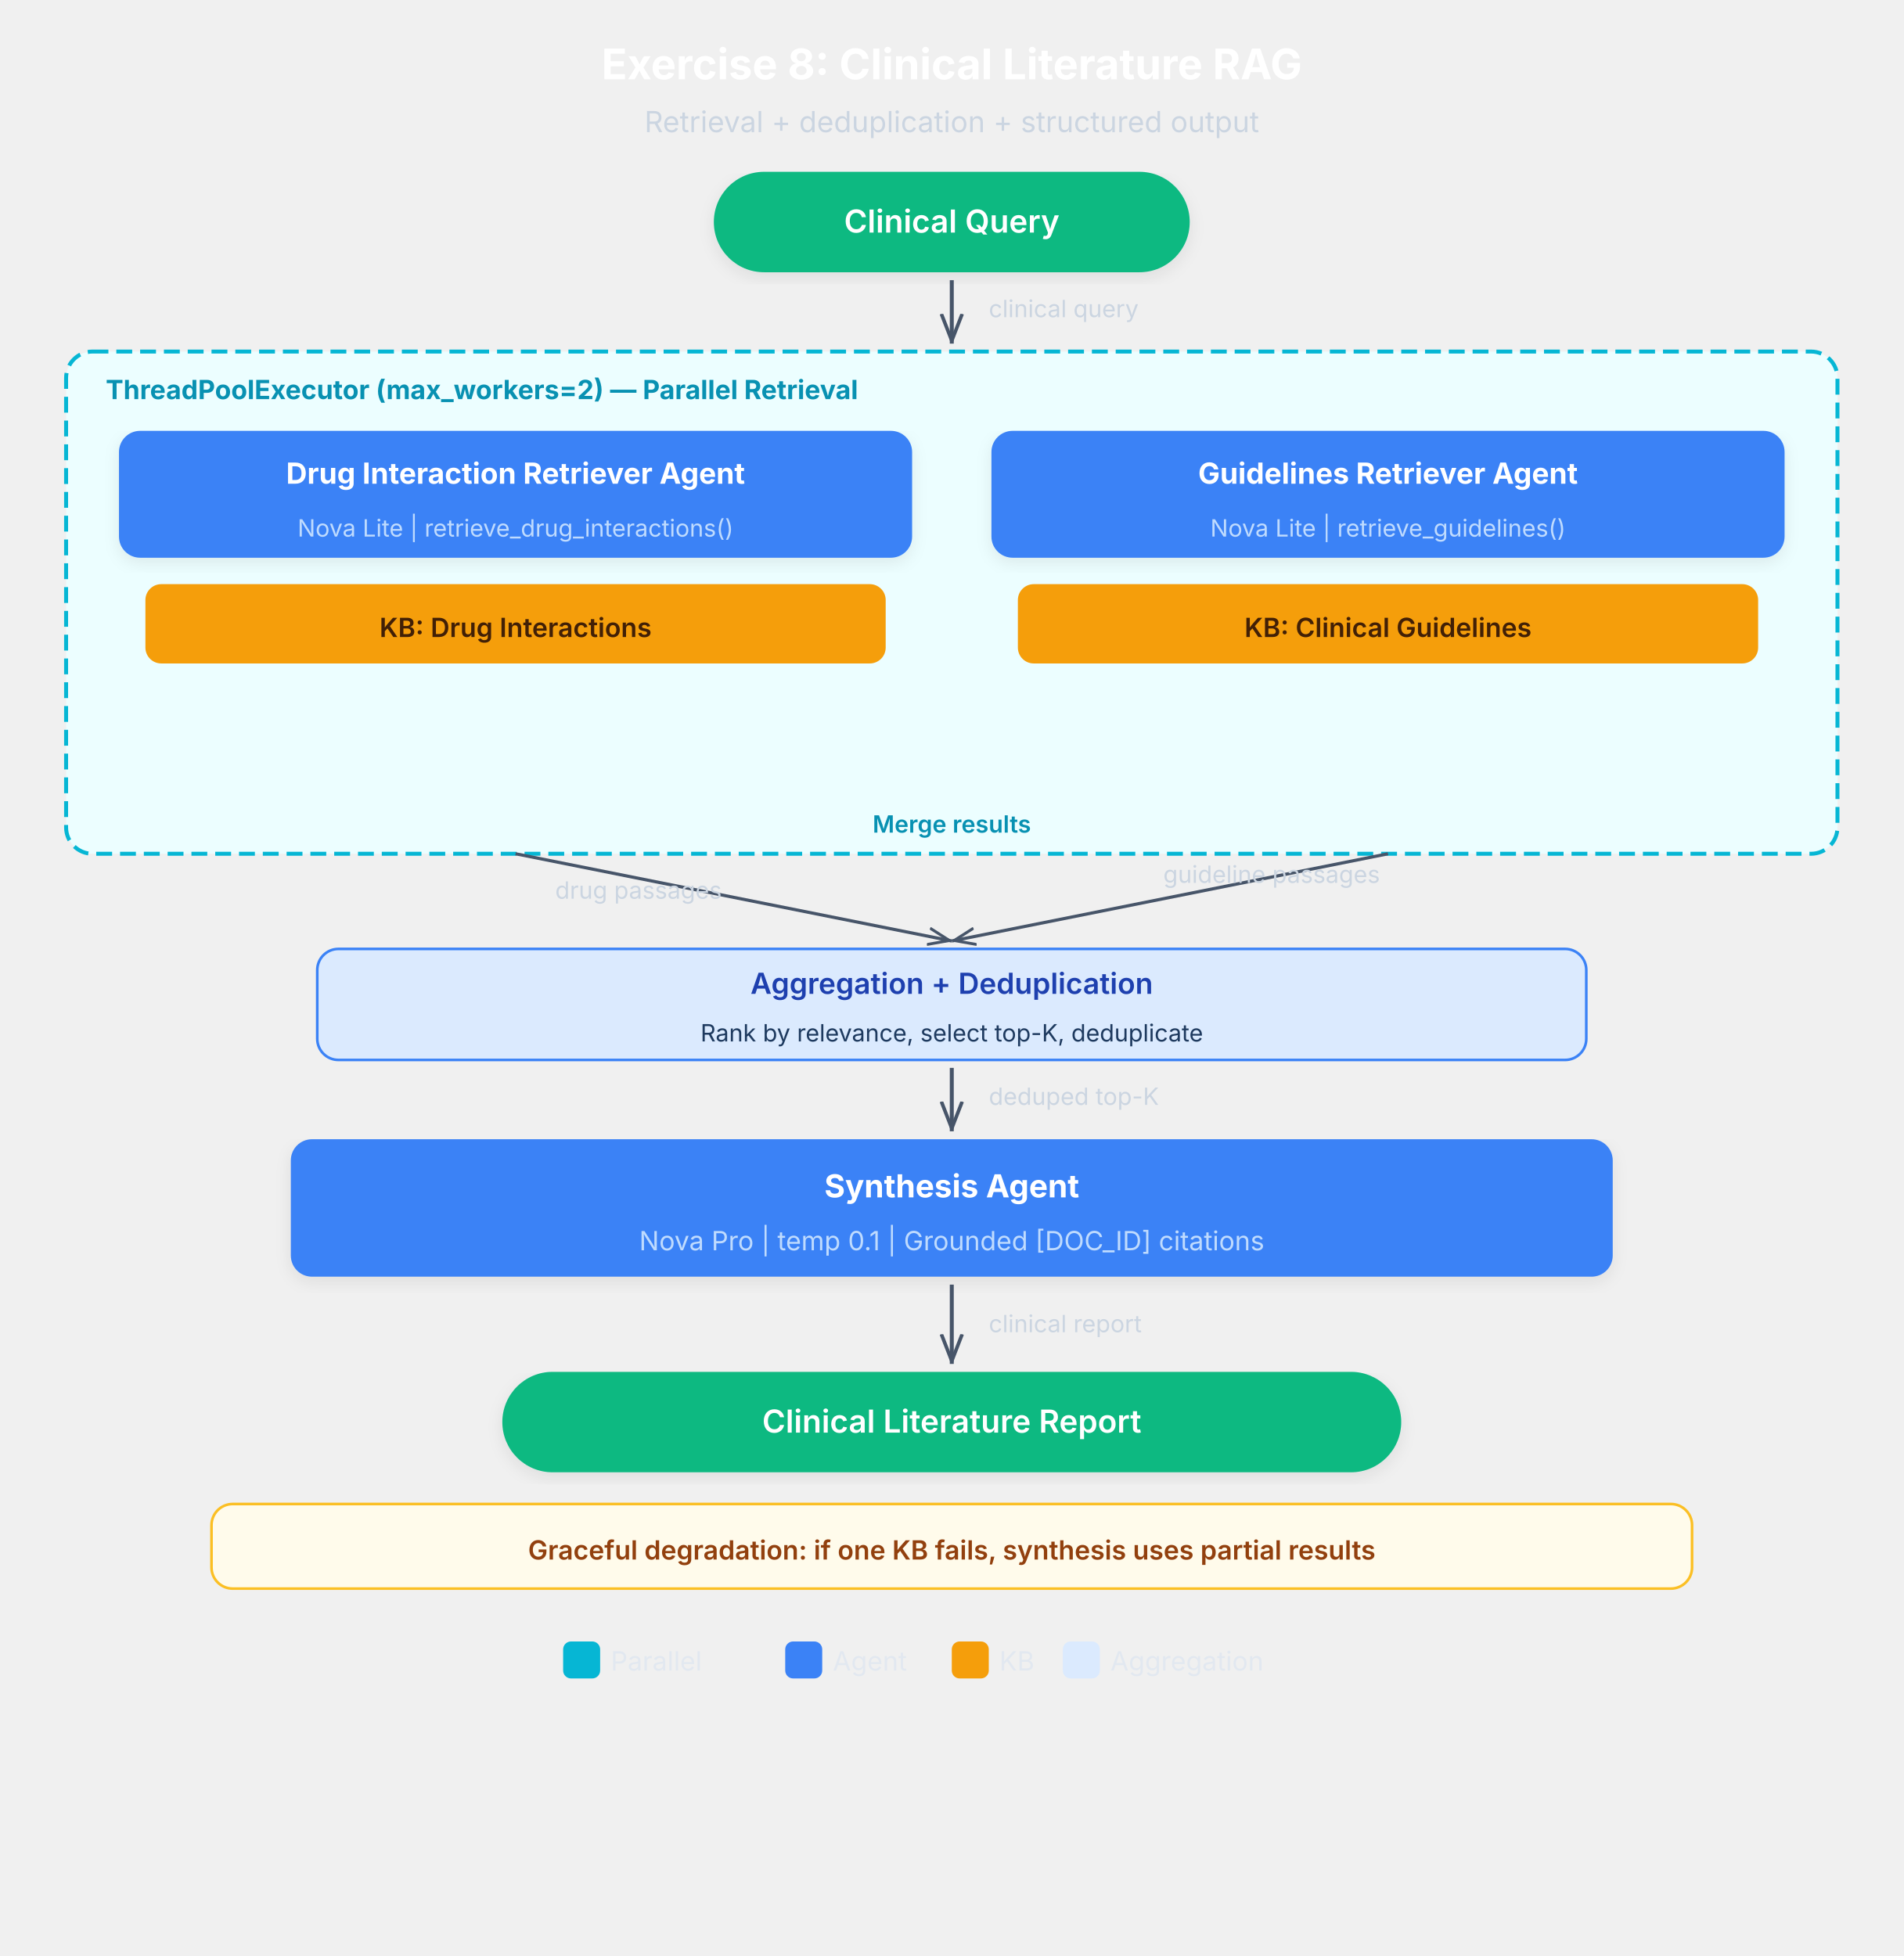
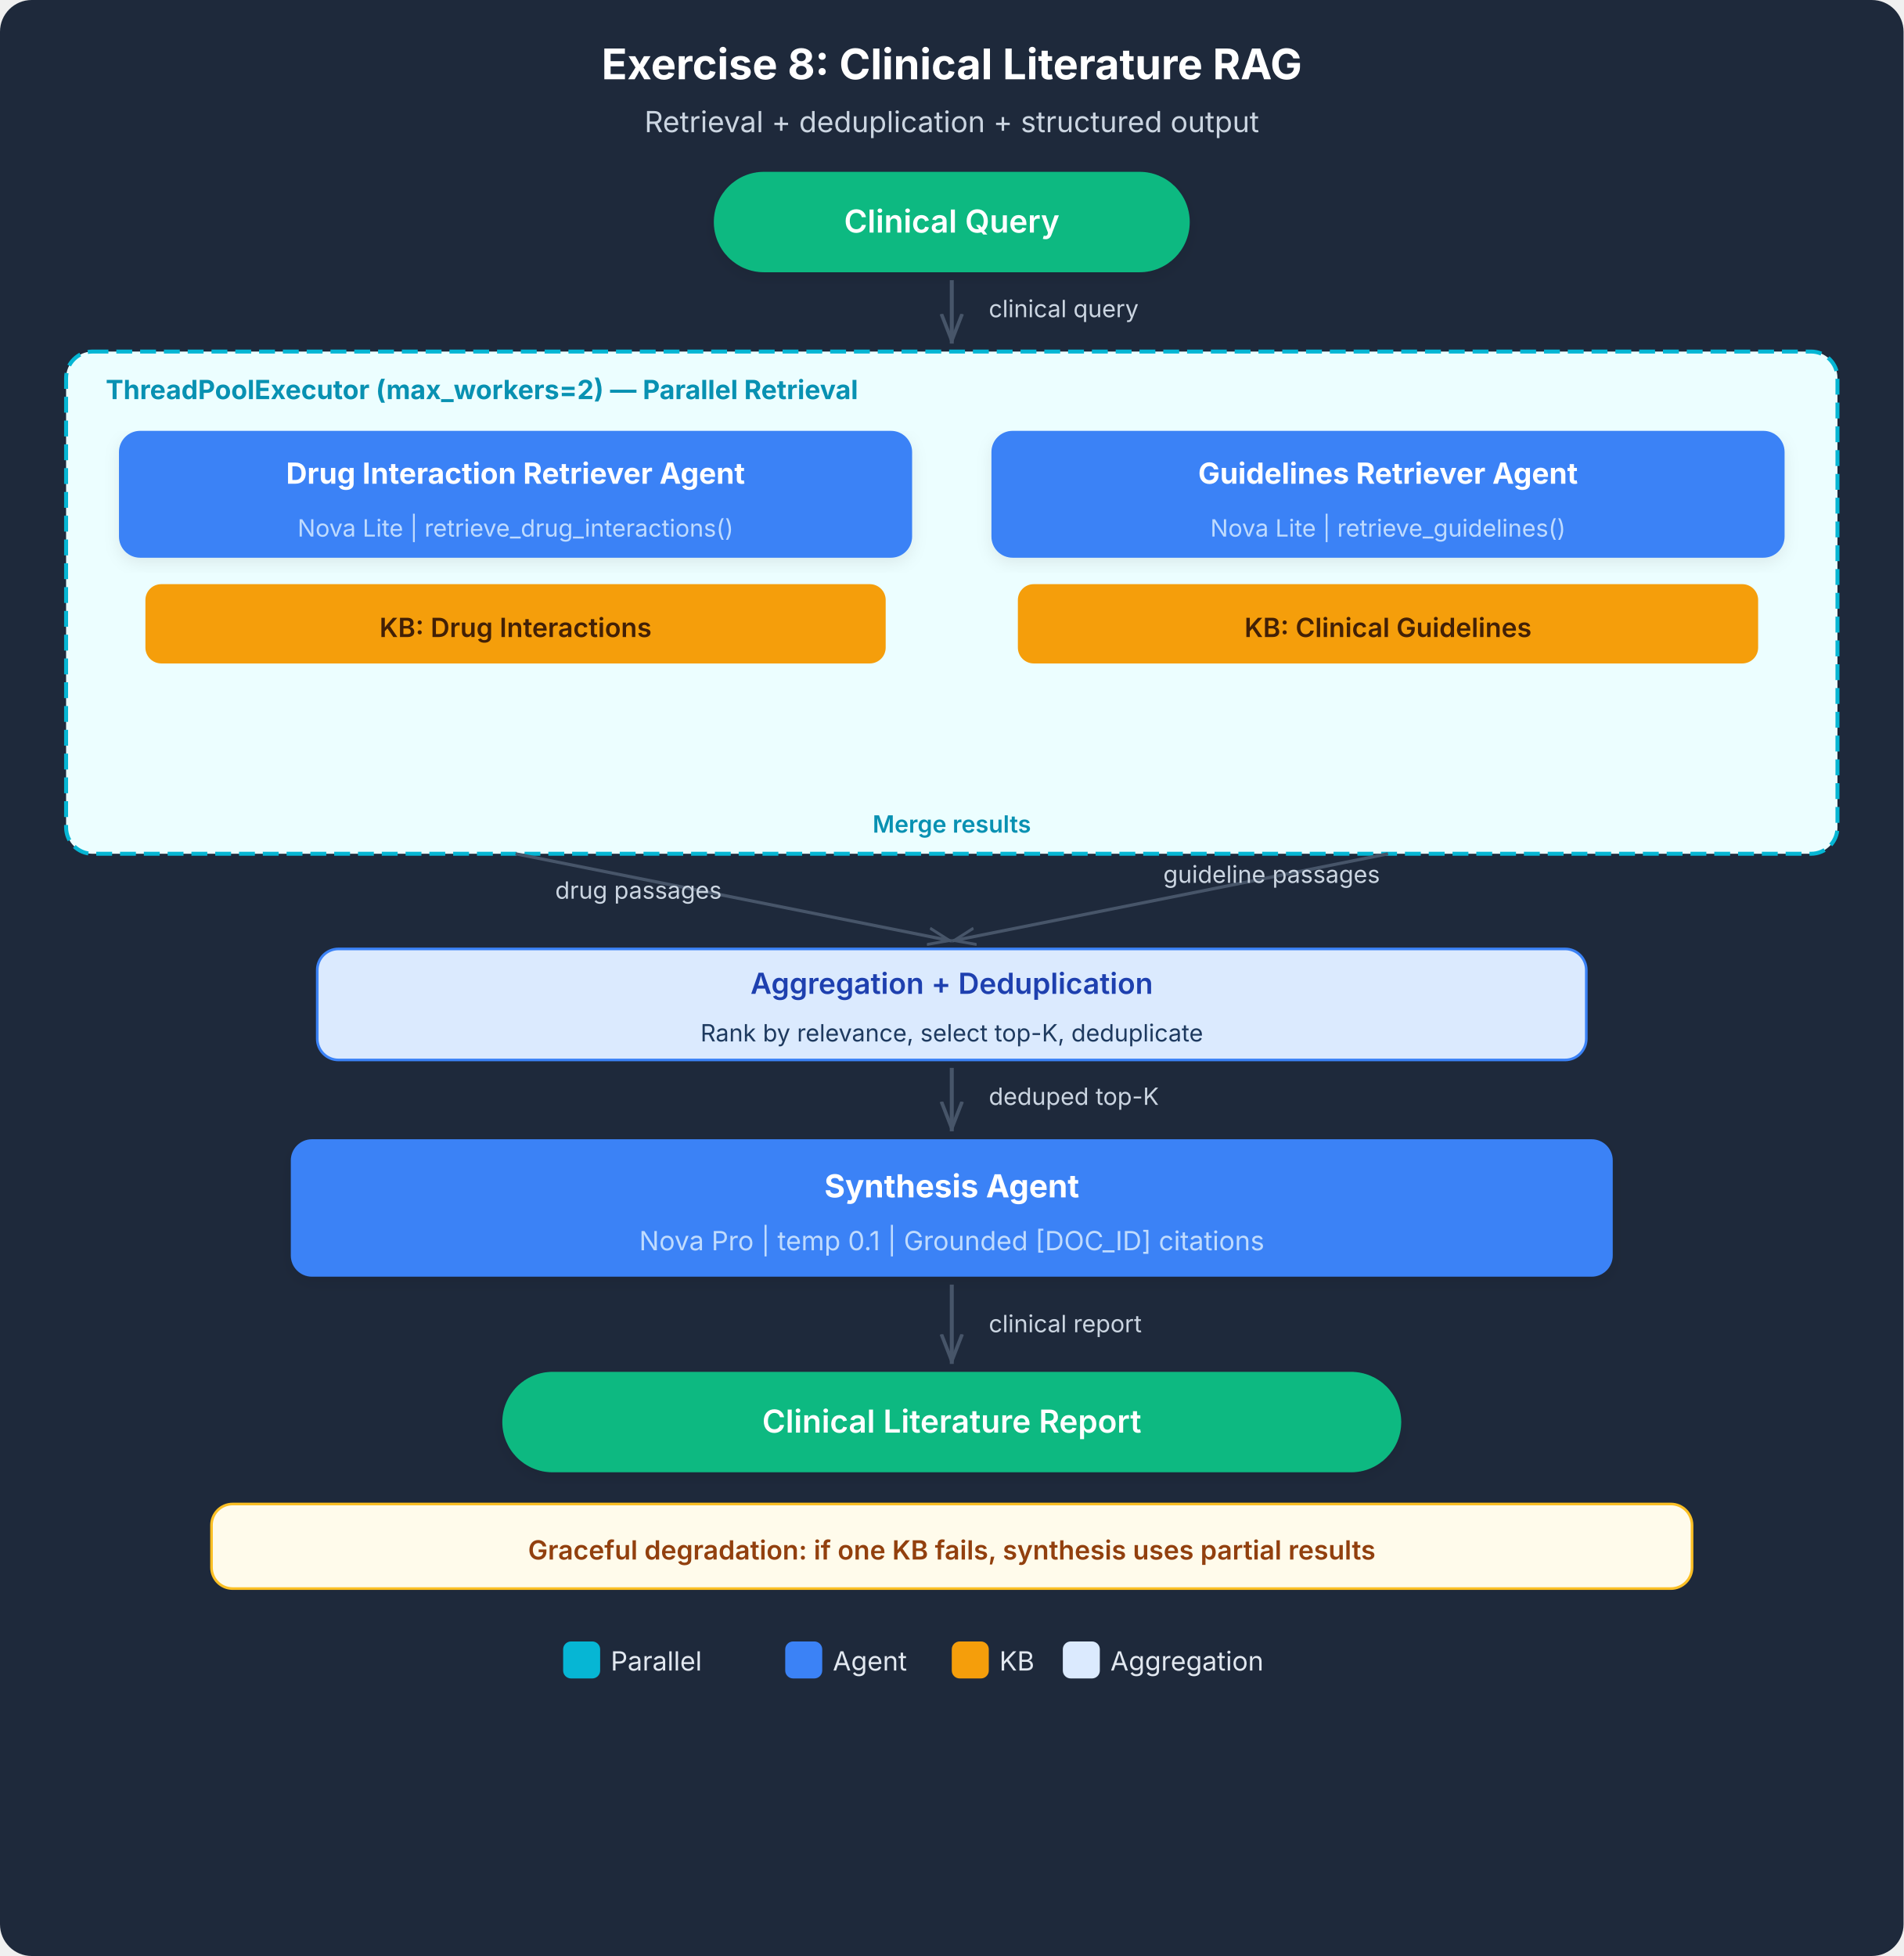
<svg xmlns="http://www.w3.org/2000/svg" viewBox="0 0 720 740" font-family="system-ui, -apple-system, &quot;Segoe UI&quot;, sans-serif">
  <defs>
    <filter id="sh" x="-4%" y="-4%" width="108%" height="116%">
      <feDropShadow dx="0" dy="2" stdDeviation="3" flood-opacity="0.08" />
    </filter>
    <marker id="a" viewBox="0 0 10 8" refX="10" refY="4" markerWidth="8" markerHeight="6" orient="auto">
      <path d="M0,0.5 L9,4 L0,7.5" fill="none" stroke="#475569" stroke-width="1.2" stroke-linejoin="round" />
    </marker>
    <marker id="ah" viewBox="0 0 10 8" refX="10" refY="4" markerWidth="8" markerHeight="6" orient="auto">
      <path d="M0,0.5 L9,4 L0,7.5" fill="none" stroke="#475569" stroke-width="1.2" stroke-linejoin="round" />
    </marker>
  </defs>
+   <rect width="720" height="740" rx="12" fill="#1e293b" />
  <text x="360" y="30" text-anchor="middle" font-size="16" font-weight="700" fill="#ffffff">Exercise 8: Clinical Literature RAG</text>
  <text x="360" y="50" text-anchor="middle" font-size="11" fill="#cbd5e1">Retrieval + deduplication + structured output</text>
  <rect x="270" y="65" width="180" height="38" rx="19" fill="#10b981" filter="url(#sh)" />
  <text x="360" y="88" text-anchor="middle" font-size="12" font-weight="600" fill="white">Clinical Query</text>
  <rect x="25" y="133" width="670" height="190" rx="10" fill="#ecfeff" stroke="#06b6d4" stroke-width="1.5" stroke-dasharray="6,3" />
  <text x="40" y="151" font-size="10" font-weight="700" fill="#0891b2">ThreadPoolExecutor (max_workers=2) — Parallel Retrieval</text>
  <rect x="45" y="163" width="300" height="48" rx="8" fill="#3b82f6" filter="url(#sh)" />
  <text x="195" y="183" text-anchor="middle" font-size="11" font-weight="700" fill="white">Drug Interaction Retriever Agent</text>
  <text x="195" y="203" text-anchor="middle" font-size="9" fill="#bfdbfe">Nova Lite | retrieve_drug_interactions()</text>
  <rect x="55" y="221" width="280" height="30" rx="6" fill="#f59e0b" />
  <text x="195" y="241" text-anchor="middle" font-size="10" font-weight="600" fill="#422006">KB: Drug Interactions</text>
  <rect x="375" y="163" width="300" height="48" rx="8" fill="#3b82f6" filter="url(#sh)" />
  <text x="525" y="183" text-anchor="middle" font-size="11" font-weight="700" fill="white">Guidelines Retriever Agent</text>
  <text x="525" y="203" text-anchor="middle" font-size="9" fill="#bfdbfe">Nova Lite | retrieve_guidelines()</text>
  <rect x="385" y="221" width="280" height="30" rx="6" fill="#f59e0b" />
  <text x="525" y="241" text-anchor="middle" font-size="10" font-weight="600" fill="#422006">KB: Clinical Guidelines</text>
  <text x="360" y="315" text-anchor="middle" font-size="9" font-weight="600" fill="#0891b2">Merge results</text>
  <rect x="120" y="359" width="480" height="42" rx="8" fill="#dbeafe" stroke="#3b82f6" stroke-width="1" />
  <text x="360" y="376" text-anchor="middle" font-size="11" font-weight="600" fill="#1e40af">Aggregation + Deduplication</text>
  <text x="360" y="394" text-anchor="middle" font-size="9" fill="#1e3a5f">Rank by relevance, select top-K, deduplicate</text>
  <rect x="110" y="431" width="500" height="52" rx="8" fill="#3b82f6" filter="url(#sh)" />
  <text x="360" y="453" text-anchor="middle" font-size="12" font-weight="700" fill="white">Synthesis Agent</text>
  <text x="360" y="473" text-anchor="middle" font-size="10" fill="#bfdbfe">Nova Pro | temp 0.1 | Grounded [DOC_ID] citations</text>
  <rect x="190" y="519" width="340" height="38" rx="19" fill="#10b981" filter="url(#sh)" />
  <text x="360" y="542" text-anchor="middle" font-size="12" font-weight="600" fill="white">Clinical Literature Report</text>
  <rect x="80" y="569" width="560" height="32" rx="8" fill="#fffbeb" stroke="#fbbf24" stroke-width="1" />
  <text x="360" y="590" text-anchor="middle" font-size="10" font-weight="600" fill="#92400e">Graceful degradation: if one KB fails, synthesis uses partial results</text>
  <rect x="213" y="621" width="14" height="14" rx="3" fill="#06b6d4" />
  <text x="231" y="632" font-size="10" fill="#e2e8f0">Parallel</text>
  <rect x="297" y="621" width="14" height="14" rx="3" fill="#3b82f6" />
  <text x="315" y="632" font-size="10" fill="#e2e8f0">Agent</text>
  <rect x="360" y="621" width="14" height="14" rx="3" fill="#f59e0b" />
  <text x="378" y="632" font-size="10" fill="#e2e8f0">KB</text>
  <rect x="402" y="621" width="14" height="14" rx="3" fill="#dbeafe" />
  <text x="420" y="632" font-size="10" fill="#e2e8f0">Aggregation</text>
  <g id="arrows">
    <line x1="360" y1="106" x2="360" y2="130" stroke="#475569" stroke-width="1.5" marker-end="url(#a)" />
    <text x="374" y="120" font-size="9" fill="#cbd5e1">clinical query</text>
    <line x1="195" y1="323" x2="360" y2="356" stroke="#475569" stroke-width="1.2" marker-end="url(#a)" />
    <text x="210" y="340" font-size="9" fill="#cbd5e1">drug passages</text>
    <line x1="525" y1="323" x2="360" y2="356" stroke="#475569" stroke-width="1.2" marker-end="url(#a)" />
    <text x="440" y="334" font-size="9" fill="#cbd5e1">guideline passages</text>
    <line x1="360" y1="404" x2="360" y2="428" stroke="#475569" stroke-width="1.5" marker-end="url(#a)" />
    <text x="374" y="418" font-size="9" fill="#cbd5e1">deduped top-K</text>
    <line x1="360" y1="486" x2="360" y2="516" stroke="#475569" stroke-width="1.5" marker-end="url(#a)" />
    <text x="374" y="504" font-size="9" fill="#cbd5e1">clinical report</text>
  </g>
</svg>
